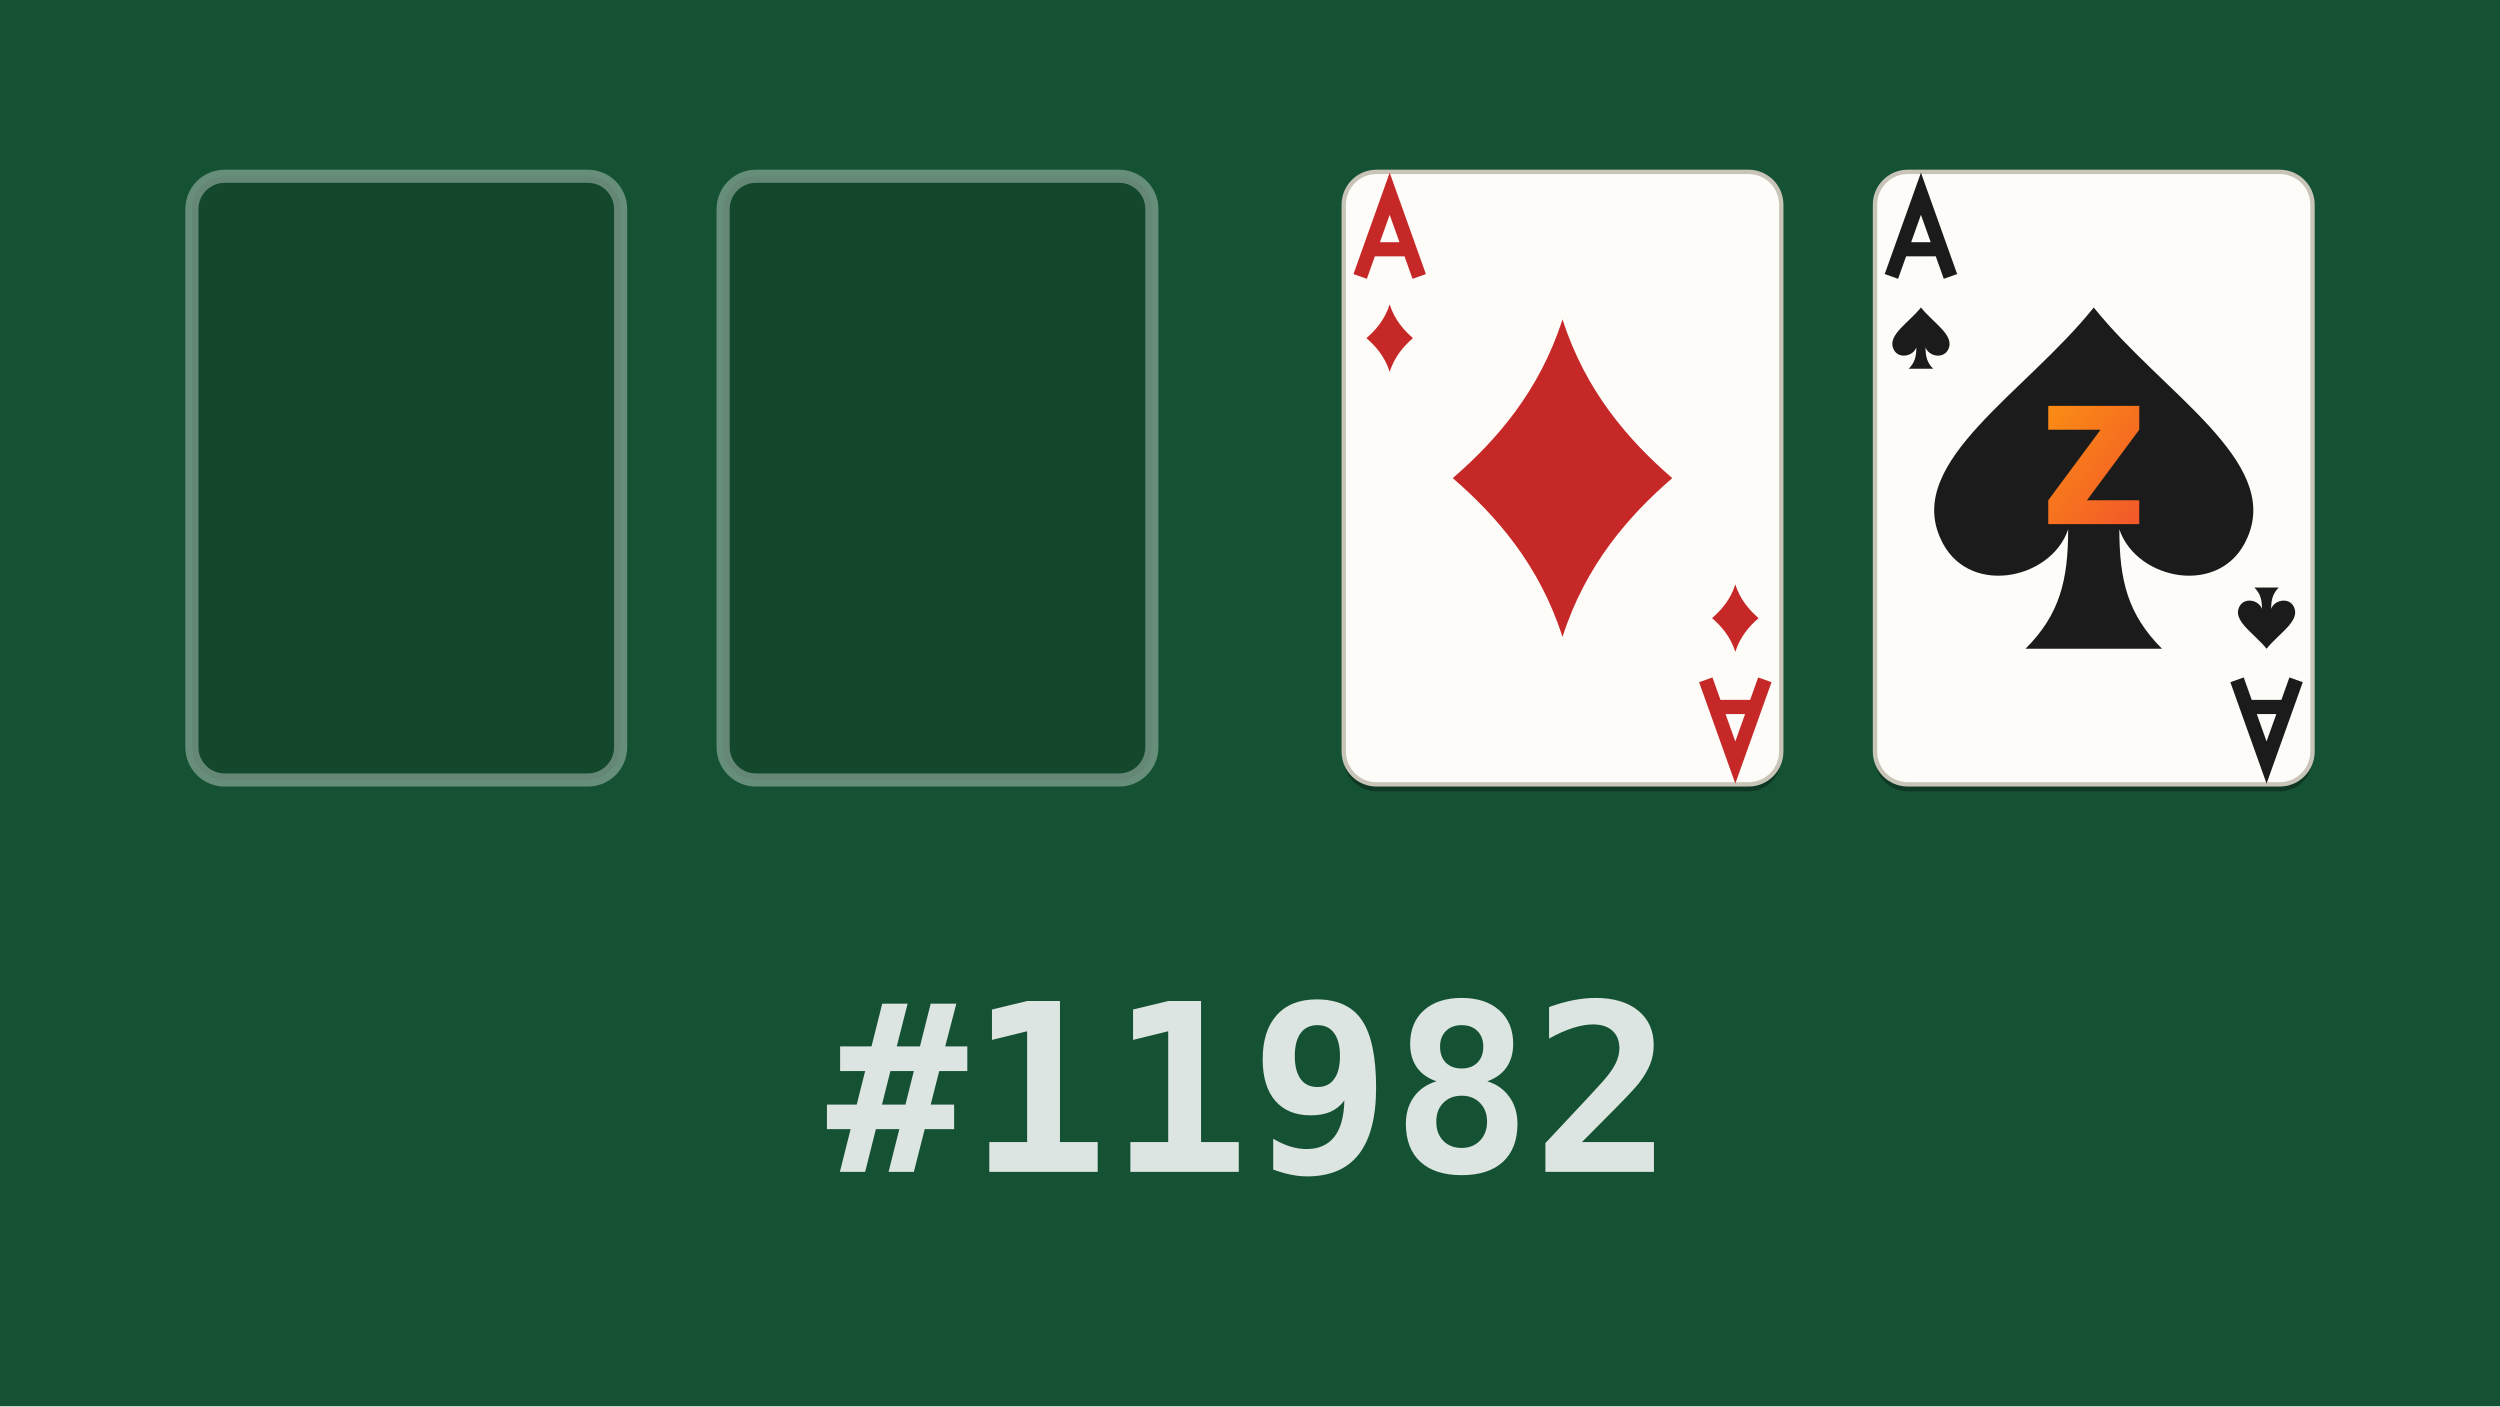
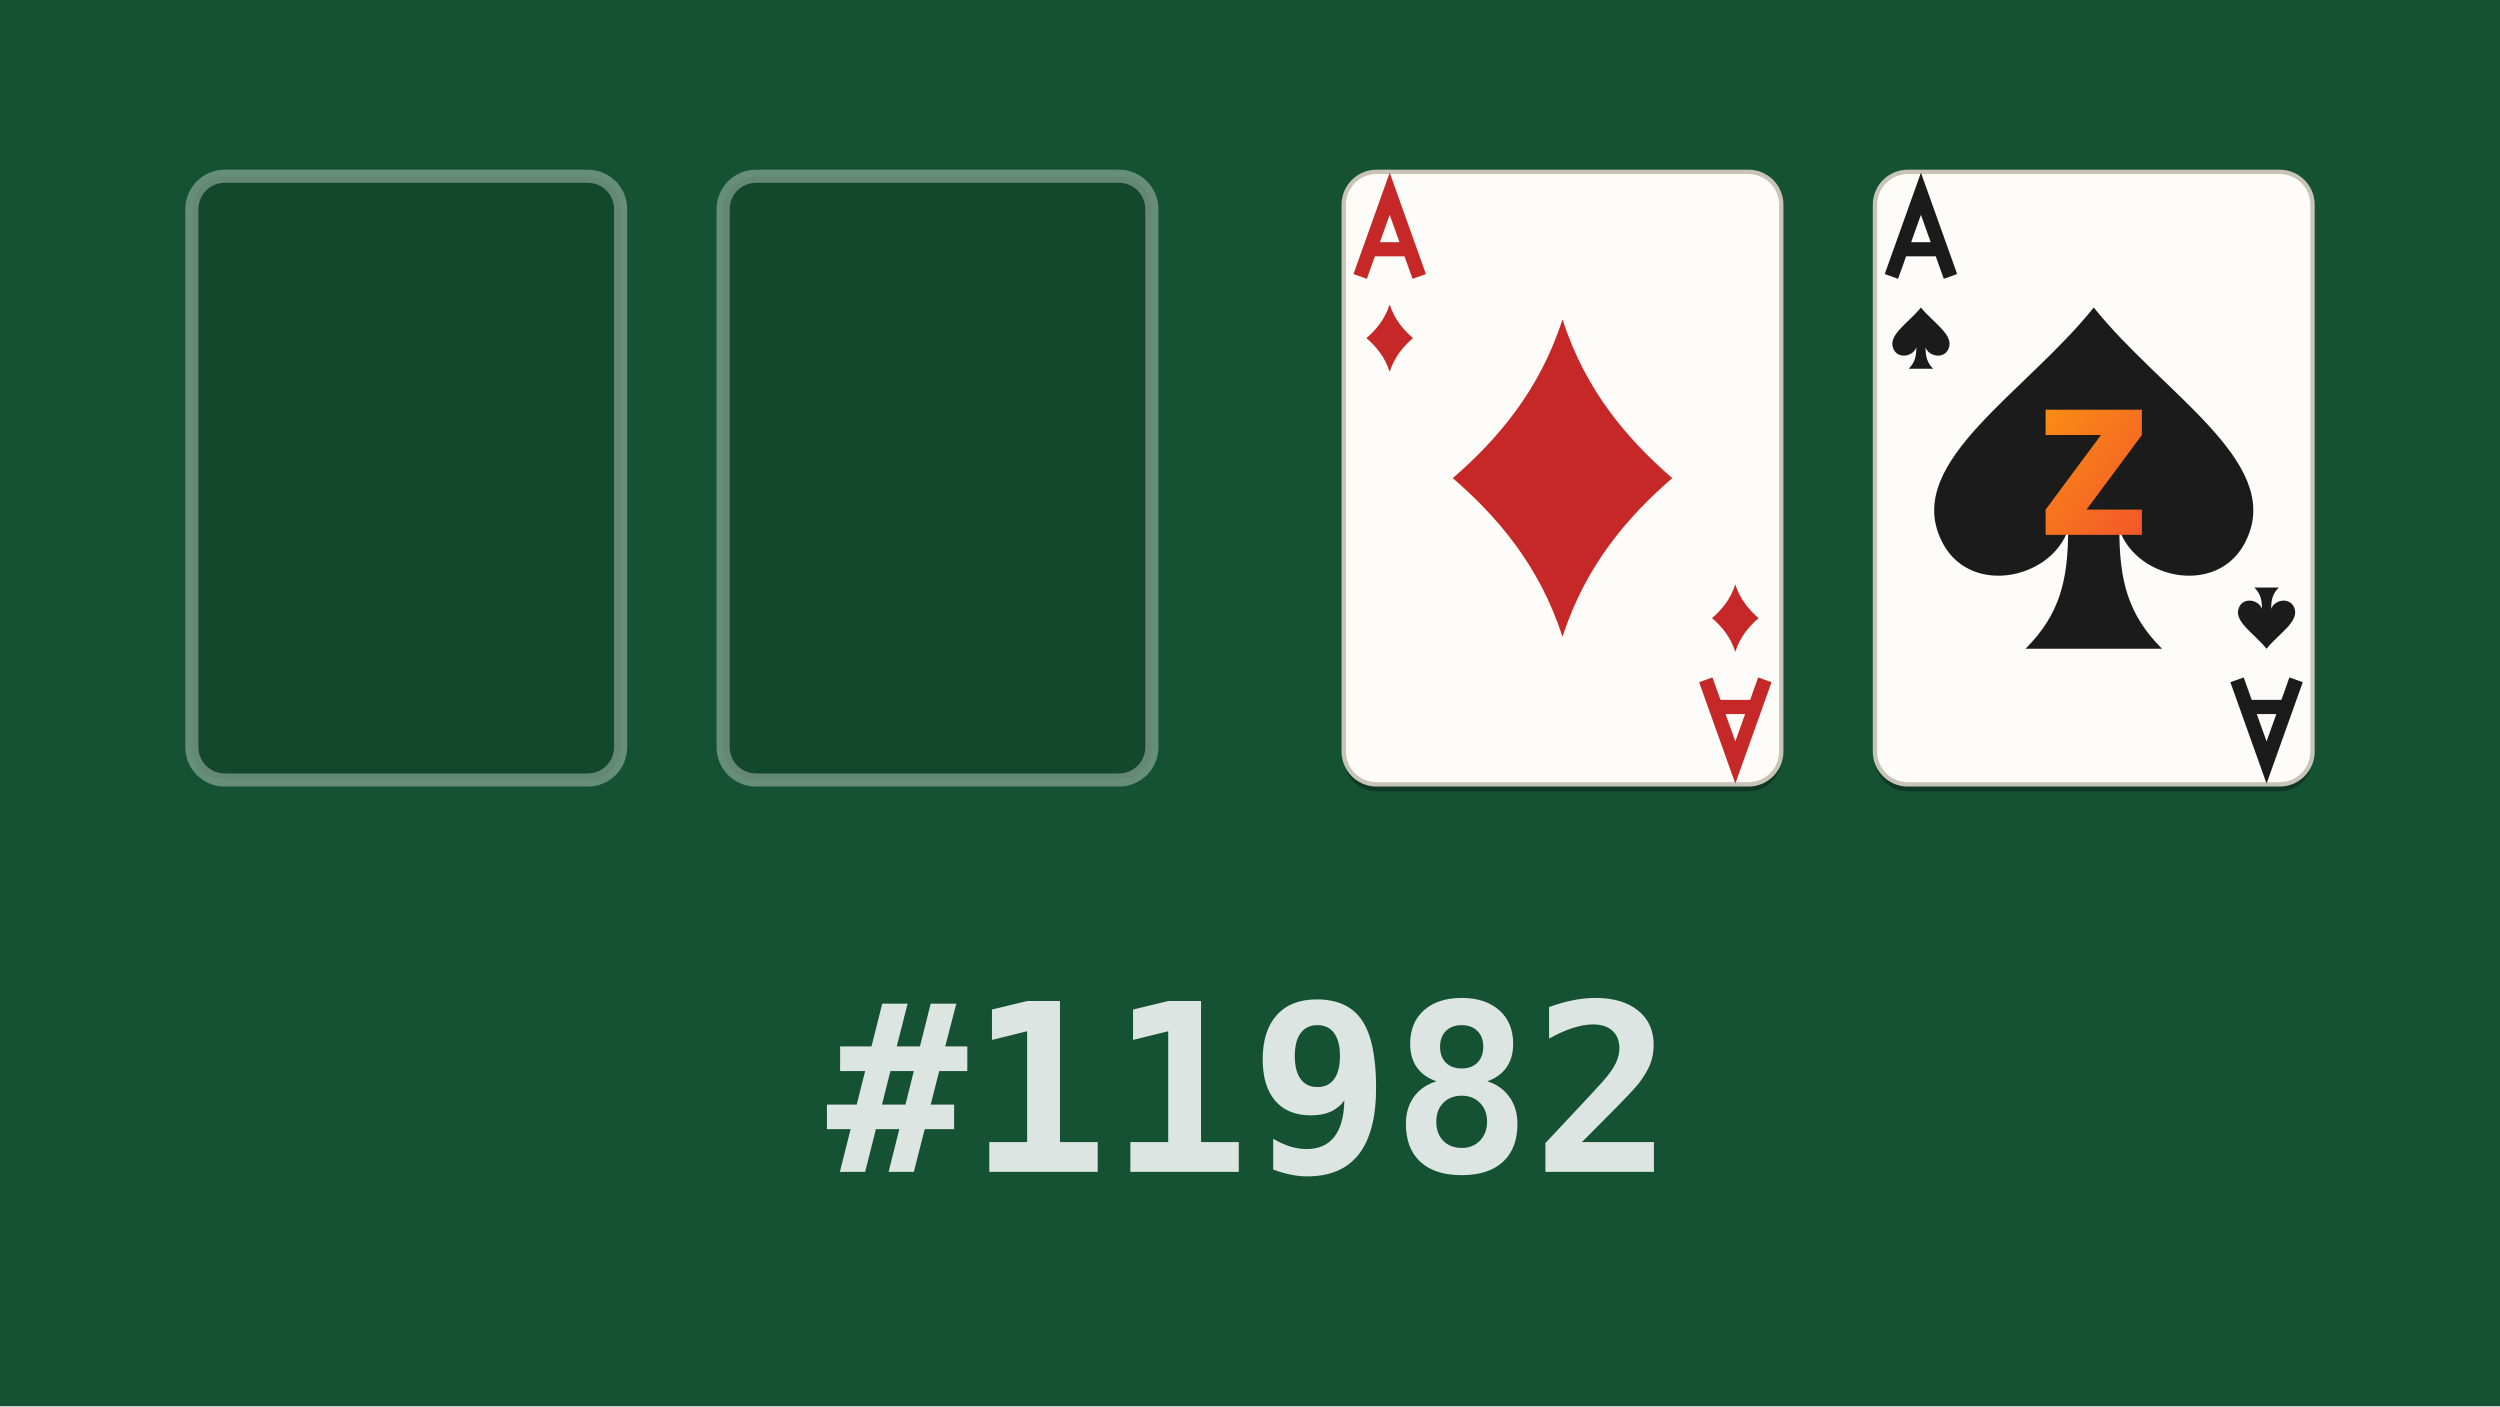
<svg xmlns="http://www.w3.org/2000/svg" width="320" height="180" viewBox="0 0 320 180">
  <defs>
    <symbol id="zc-s-1" overflow="visible">
      <path d="M0-11C1.6-6 4.6-2.6 7.6 0 4.6 2.6 1.6 6 0 11-1.6 6-4.6 2.6-7.6 0-4.6-2.6-1.6-6 0-11z" />
    </symbol>
    <symbol id="zc-s-3" overflow="visible">
      <path d="M0-10C-4-5-11-1-9 3.5-7.5 7-2.5 6-1.5 3-1.5 6-2 8-4 10h8C2 8 1.5 6 1.5 3 2.5 6 7.5 7 9 3.5 11-1 4-5 0-10z" />
    </symbol>
    <linearGradient id="zc-g-mark" x1="0" y1="0" x2="1" y2="1">
      <stop offset="0" stop-color="#fb8c14" />
      <stop offset="1" stop-color="#f2582a" />
    </linearGradient>
  </defs>
  <rect width="320" height="180" fill="#155233" />
  <g transform="translate(24 22) scale(0.56)">
    <rect x="1" y="1" width="98" height="138" rx="7.5" fill="rgba(0,0,0,0.12)" stroke="rgba(255,255,255,0.35)" stroke-width="3" />
  </g>
  <g transform="translate(92 22) scale(0.56)">
    <rect x="1" y="1" width="98" height="138" rx="7.5" fill="rgba(0,0,0,0.12)" stroke="rgba(255,255,255,0.35)" stroke-width="3" />
  </g>
  <g transform="translate(172 22) scale(0.56)" style="color:#c62828">
    <rect y="1.6" width="100" height="140" rx="7.5" fill="rgba(0,0,0,0.32)" />
    <rect width="100" height="140" rx="7.5" fill="#fdfcf8" stroke="#c9c4b8" />
    <svg width="100" height="140" viewBox="0 0 100 140" fill="currentColor" aria-hidden="true">
      <g class="zc-idx-std">
        <path transform="translate(3.75 5) scale(1.35)" d="M0 14 5 0 10 14M2.2 9.4H7.8" fill="none" stroke="currentColor" stroke-width="2.4" stroke-linejoin="miter" stroke-miterlimit="6" />
        <g transform="translate(10.5 38) scale(0.7)">
          <use href="#zc-s-1" />
        </g>
      </g>
      <g class="zc-idx-std" transform="rotate(180 50 70)">
        <path transform="translate(3.75 5) scale(1.35)" d="M0 14 5 0 10 14M2.2 9.4H7.8" fill="none" stroke="currentColor" stroke-width="2.4" stroke-linejoin="miter" stroke-miterlimit="6" />
        <g transform="translate(10.5 38) scale(0.7)">
          <use href="#zc-s-1" />
        </g>
      </g>
      <g class="zc-idx-row" display="none">
        <path transform="translate(4 5) scale(2.1)" d="M0 14 5 0 10 14M2.2 9.4H7.8" fill="none" stroke="currentColor" stroke-width="2.4" stroke-linejoin="miter" stroke-miterlimit="6" />
        <g transform="translate(60 21) scale(1.25)">
          <use href="#zc-s-1" />
        </g>
      </g>
      <g class="zc-big">
        <g transform="translate(50 70) scale(3.3)">
          <use href="#zc-s-1" />
        </g>
      </g>
      <g class="zc-small" display="none">
        <g transform="translate(50 92) scale(3.1)">
          <use href="#zc-s-1" />
        </g>
      </g>
    </svg>
  </g>
  <g transform="translate(240 22) scale(0.56)" style="color:#1b1b1b">
    <rect y="1.6" width="100" height="140" rx="7.5" fill="rgba(0,0,0,0.32)" />
    <rect width="100" height="140" rx="7.5" fill="#fdfcf8" stroke="#c9c4b8" />
    <svg width="100" height="140" viewBox="0 0 100 140" fill="currentColor" aria-hidden="true">
      <g class="zc-idx-std">
        <path transform="translate(3.75 5) scale(1.35)" d="M0 14 5 0 10 14M2.2 9.4H7.8" fill="none" stroke="currentColor" stroke-width="2.4" stroke-linejoin="miter" stroke-miterlimit="6" />
        <g transform="translate(10.5 38) scale(0.7)">
          <use href="#zc-s-3" />
        </g>
      </g>
      <g class="zc-idx-std" transform="rotate(180 50 70)">
        <path transform="translate(3.75 5) scale(1.35)" d="M0 14 5 0 10 14M2.2 9.4H7.8" fill="none" stroke="currentColor" stroke-width="2.4" stroke-linejoin="miter" stroke-miterlimit="6" />
        <g transform="translate(10.5 38) scale(0.7)">
          <use href="#zc-s-3" />
        </g>
      </g>
      <g class="zc-idx-row" display="none">
        <path transform="translate(4 5) scale(2.1)" d="M0 14 5 0 10 14M2.2 9.4H7.8" fill="none" stroke="currentColor" stroke-width="2.4" stroke-linejoin="miter" stroke-miterlimit="6" />
        <g transform="translate(60 21) scale(1.25)">
          <use href="#zc-s-3" />
        </g>
      </g>
      <g class="zc-big">
        <g transform="translate(50 70) scale(3.9)">
          <use href="#zc-s-3" />
        </g>
-         <path transform="translate(39.6 53.48) scale(0.52)" d="M0 0H40V10.5L17 41.5H40V52H0V41.5L23 10.5H0z" fill="url(#zc-g-mark)" />
+         <path transform="translate(39 54.374) scale(0.55)" d="M0 0H40V10.5L17 41.5H40V52H0V41.5L23 10.5H0z" fill="url(#zc-g-mark)" />
      </g>
      <g class="zc-small" display="none">
        <g transform="translate(50 92) scale(3.1)">
          <use href="#zc-s-3" />
        </g>
-         <path transform="translate(41.6 79.08) scale(0.42)" d="M0 0H40V10.5L17 41.5H40V52H0V41.5L23 10.5H0z" fill="url(#zc-g-mark)" />
+         <path transform="translate(41.2 79.56) scale(0.44)" d="M0 0H40V10.5L17 41.5H40V52H0V41.5L23 10.5H0z" fill="url(#zc-g-mark)" />
      </g>
    </svg>
  </g>
  <text x="160" y="150" font-size="30" font-weight="700" text-anchor="middle" fill="rgba(255,255,255,0.85)" font-family="ui-monospace,Menlo,monospace">#11982</text>
</svg>
